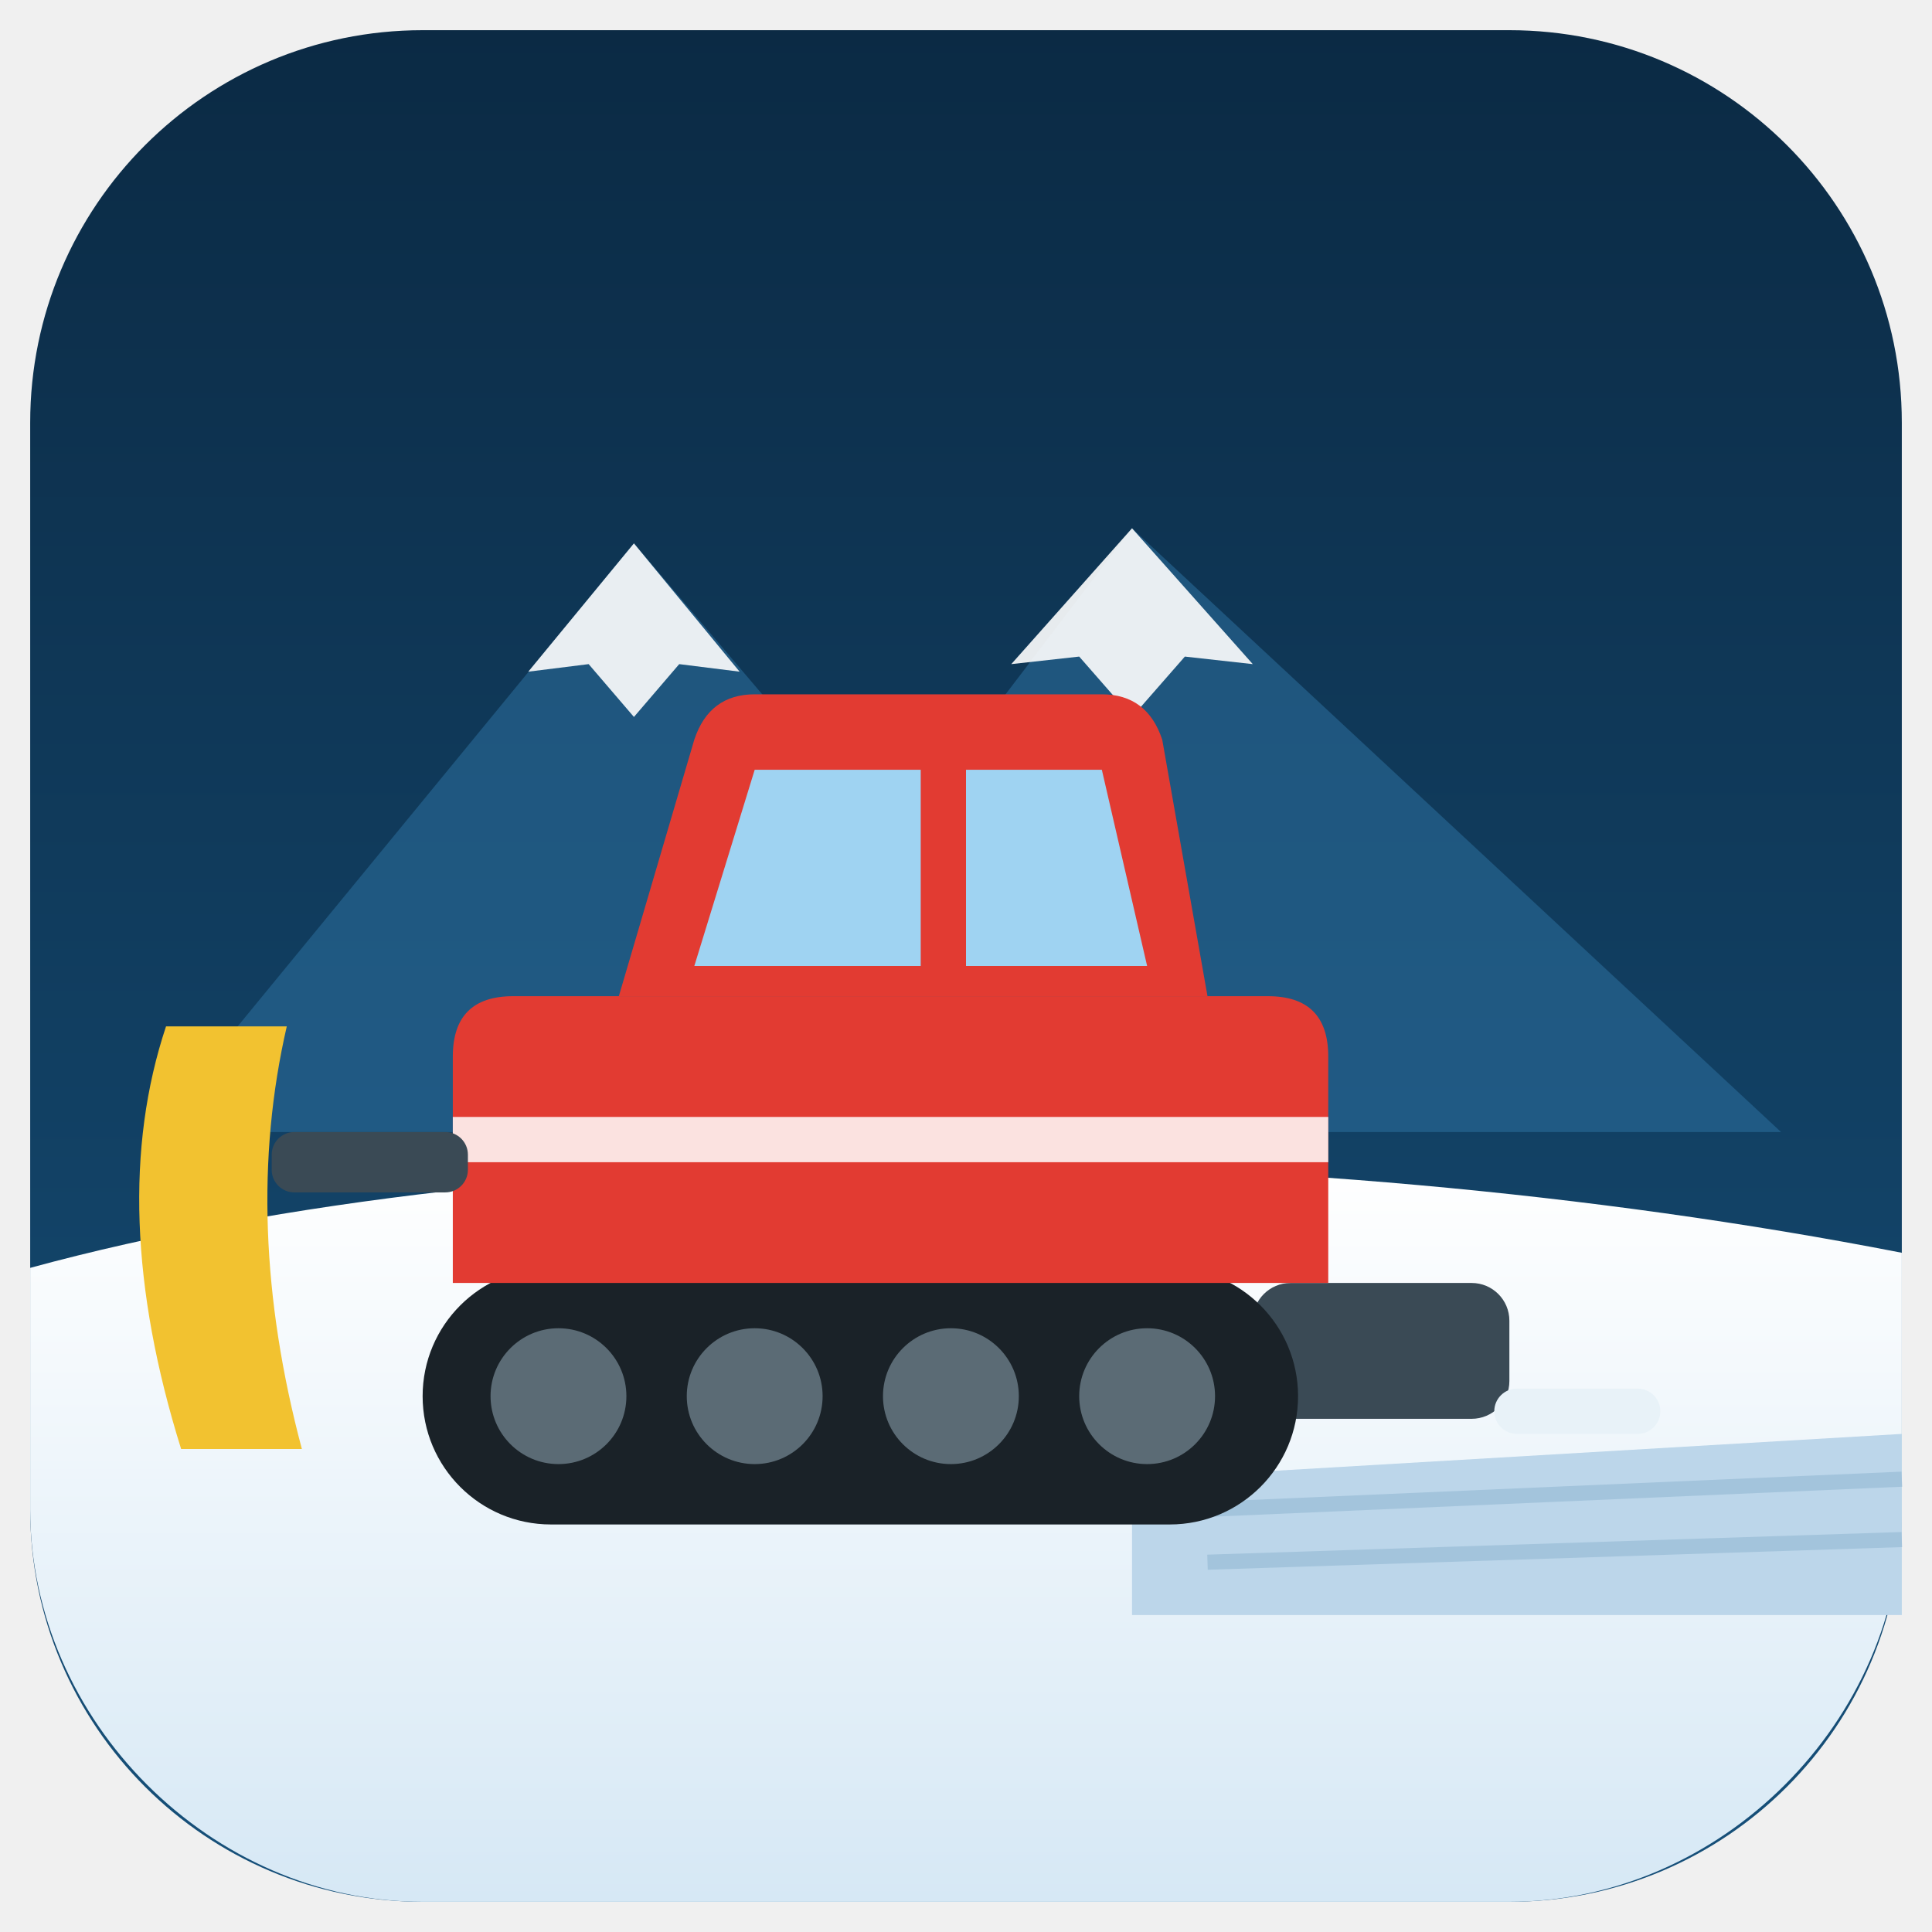
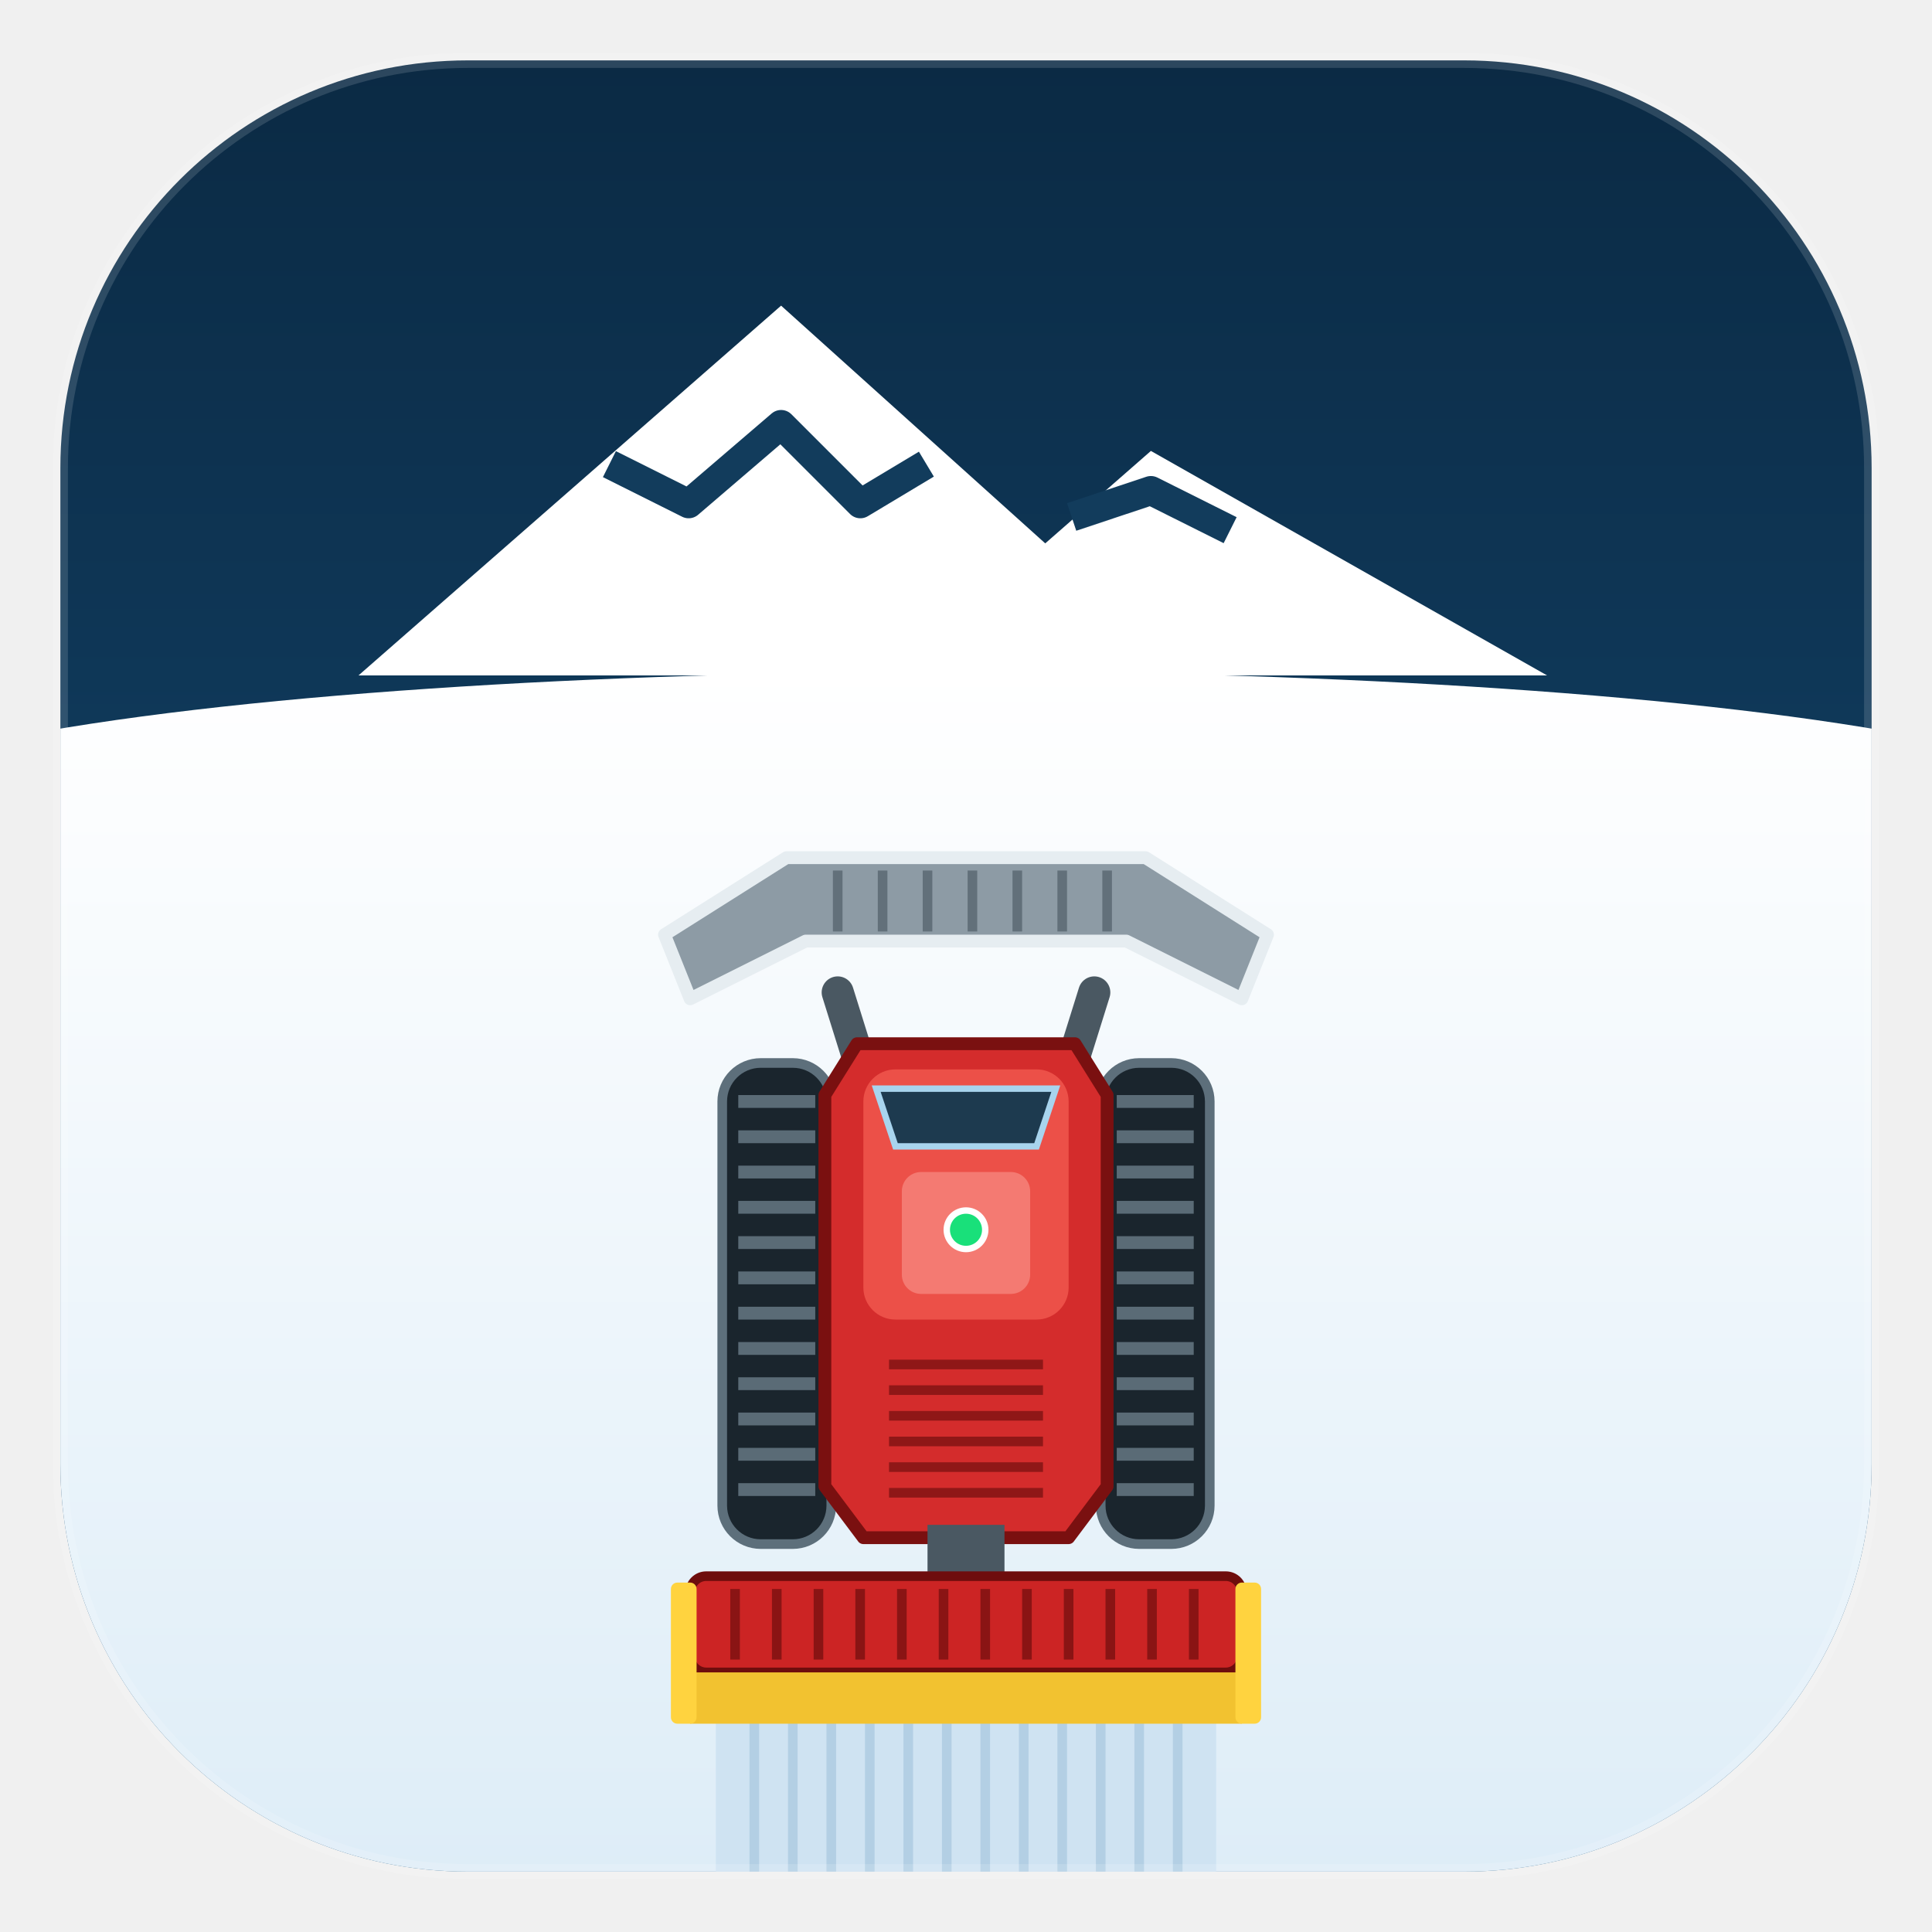
- <svg xmlns="http://www.w3.org/2000/svg" viewBox="0 0 256 256" width="256" height="256">
+ <svg xmlns="http://www.w3.org/2000/svg" viewBox="0 0 512 512" width="512" height="512">
  <defs>
-     <linearGradient id="sky" x1="0" y1="0" x2="0" y2="1">
+     <linearGradient id="natt" x1="0" y1="0" x2="0" y2="1">
      <stop offset="0" stop-color="#0b2a44" />
-       <stop offset="1" stop-color="#16507a" />
+       <stop offset="1" stop-color="#15507c" />
    </linearGradient>
-     <linearGradient id="snow" x1="0" y1="0" x2="0" y2="1">
+     <linearGradient id="sno" x1="0" y1="0" x2="0" y2="1">
      <stop offset="0" stop-color="#ffffff" />
-       <stop offset="1" stop-color="#d6e8f5" />
+       <stop offset="1" stop-color="#dcecf7" />
    </linearGradient>
+     <clipPath id="ramme">
+       <rect x="16" y="16" width="480" height="480" rx="108" />
+     </clipPath>
  </defs>
-   <rect x="4" y="4" width="248" height="248" rx="52" fill="url(#sky)" />
-   <path d="M20 150 L84 72 L118 112 L150 70 L236 150 Z" fill="#2b6f9e" opacity=".55" />
-   <path d="M84 72 L98 89 L90 88 L84 95 L78 88 L70 89 Z M150 70 L166 88 L157 87 L150 95 L143 87 L134 88 Z" fill="#ffffff" opacity=".9" />
-   <path d="M4 168 C70 150 170 150 252 166 L252 200 C252 228 228 252 200 252 L56 252 C28 252 4 228 4 200 Z" fill="url(#snow)" />
-   <path d="M150 196 L252 190 L252 214 L150 214 Z" fill="#bcd6ea" />
-   <g stroke="#a3c4dc" stroke-width="2">
-     <line x1="160" y1="200" x2="252" y2="196" />
-     <line x1="160" y1="207" x2="252" y2="204" />
+   <rect x="16" y="16" width="480" height="480" rx="108" fill="url(#natt)" />
+   <g clip-path="url(#ramme)">
+     <g transform="translate(46 74) scale(3.5)">
+       <path d="M14 30 L46 2 L66 20 L74 13 L104 30 Z" fill="#ffffff" />
+       <path d="M33 14 L39 17 L46 11 L52 17 L57 14 M68 18 L74 16 L80 19" fill="none" stroke="#123c5c" stroke-width="2.2" stroke-linejoin="round" />
+     </g>
+     <path d="M0 196 C120 172 392 172 512 196 V512 H0 Z" fill="url(#sno)" />
+     <g transform="translate(171 212) scale(0.85)">
+       <rect x="22" y="250" width="156" height="90" fill="#cfe3f2" />
+       <g stroke="#b3cfe4" stroke-width="3">
+         <line x1="34" y1="252" x2="34" y2="340" />
+         <line x1="46" y1="252" x2="46" y2="340" />
+         <line x1="58" y1="252" x2="58" y2="340" />
+         <line x1="70" y1="252" x2="70" y2="340" />
+         <line x1="82" y1="252" x2="82" y2="340" />
+         <line x1="94" y1="252" x2="94" y2="340" />
+         <line x1="106" y1="252" x2="106" y2="340" />
+         <line x1="118" y1="252" x2="118" y2="340" />
+         <line x1="130" y1="252" x2="130" y2="340" />
+         <line x1="142" y1="252" x2="142" y2="340" />
+         <line x1="154" y1="252" x2="154" y2="340" />
+         <line x1="166" y1="252" x2="166" y2="340" />
+       </g>
+       <path d="M70 92 L60 60 M130 92 L140 60" stroke="#4a5862" stroke-width="10" stroke-linecap="round" />
+       <path d="M6 42 L44 18 L156 18 L194 42 L186 62 L150 44 L50 44 L14 62 Z" fill="#8d9ba5" stroke="#e6edf1" stroke-width="4" stroke-linejoin="round" />
+       <g stroke="#62707a" stroke-width="3">
+         <line x1="60" y1="22" x2="60" y2="41" />
+         <line x1="74" y1="22" x2="74" y2="41" />
+         <line x1="88" y1="22" x2="88" y2="41" />
+         <line x1="102" y1="22" x2="102" y2="41" />
+         <line x1="116" y1="22" x2="116" y2="41" />
+         <line x1="130" y1="22" x2="130" y2="41" />
+         <line x1="144" y1="22" x2="144" y2="41" />
+       </g>
+       <rect x="24" y="82" width="34" height="150" rx="12" fill="#1a252d" stroke="#5d6f7b" stroke-width="3" />
+       <g stroke="#5a6b76" stroke-width="4">
+         <line x1="29" y1="94" x2="53" y2="94" />
+         <line x1="29" y1="105" x2="53" y2="105" />
+         <line x1="29" y1="116" x2="53" y2="116" />
+         <line x1="29" y1="127" x2="53" y2="127" />
+         <line x1="29" y1="138" x2="53" y2="138" />
+         <line x1="29" y1="149" x2="53" y2="149" />
+         <line x1="29" y1="160" x2="53" y2="160" />
+         <line x1="29" y1="171" x2="53" y2="171" />
+         <line x1="29" y1="182" x2="53" y2="182" />
+         <line x1="29" y1="193" x2="53" y2="193" />
+         <line x1="29" y1="204" x2="53" y2="204" />
+         <line x1="29" y1="215" x2="53" y2="215" />
+       </g>
+       <rect x="142" y="82" width="34" height="150" rx="12" fill="#1a252d" stroke="#5d6f7b" stroke-width="3" />
+       <g stroke="#5a6b76" stroke-width="4">
+         <line x1="147" y1="94" x2="171" y2="94" />
+         <line x1="147" y1="105" x2="171" y2="105" />
+         <line x1="147" y1="116" x2="171" y2="116" />
+         <line x1="147" y1="127" x2="171" y2="127" />
+         <line x1="147" y1="138" x2="171" y2="138" />
+         <line x1="147" y1="149" x2="171" y2="149" />
+         <line x1="147" y1="160" x2="171" y2="160" />
+         <line x1="147" y1="171" x2="171" y2="171" />
+         <line x1="147" y1="182" x2="171" y2="182" />
+         <line x1="147" y1="193" x2="171" y2="193" />
+         <line x1="147" y1="204" x2="171" y2="204" />
+         <line x1="147" y1="215" x2="171" y2="215" />
+       </g>
+       <path d="M66 76 H134 L144 92 V214 L132 230 H68 L56 214 V92 Z" fill="#d42c2c" stroke="#7a1010" stroke-width="4" stroke-linejoin="round" />
+       <rect x="68" y="84" width="64" height="78" rx="10" fill="#ec5048" />
+       <path d="M72 90 H128 L122 108 H78 Z" fill="#1d3a4f" stroke="#a8d4ee" stroke-width="2" />
+       <rect x="80" y="116" width="40" height="38" rx="6" fill="#f47a72" />
+       <g stroke="#8f1717" stroke-width="3">
+         <line x1="76" y1="176" x2="124" y2="176" />
+         <line x1="76" y1="184" x2="124" y2="184" />
+         <line x1="76" y1="192" x2="124" y2="192" />
+         <line x1="76" y1="200" x2="124" y2="200" />
+         <line x1="76" y1="208" x2="124" y2="208" />
+         <line x1="76" y1="216" x2="124" y2="216" />
+       </g>
+       <circle cx="100" cy="134" r="6" fill="#19e07a" stroke="#fff" stroke-width="2" />
+       <rect x="88" y="226" width="24" height="20" fill="#4a5862" />
+       <rect x="14" y="242" width="172" height="30" rx="5" fill="#cc2424" stroke="#6e0d0d" stroke-width="3" />
+       <g stroke="#8a1414" stroke-width="3">
+         <line x1="28" y1="246" x2="28" y2="268" />
+         <line x1="41" y1="246" x2="41" y2="268" />
+         <line x1="54" y1="246" x2="54" y2="268" />
+         <line x1="67" y1="246" x2="67" y2="268" />
+         <line x1="80" y1="246" x2="80" y2="268" />
+         <line x1="93" y1="246" x2="93" y2="268" />
+         <line x1="106" y1="246" x2="106" y2="268" />
+         <line x1="119" y1="246" x2="119" y2="268" />
+         <line x1="132" y1="246" x2="132" y2="268" />
+         <line x1="145" y1="246" x2="145" y2="268" />
+         <line x1="158" y1="246" x2="158" y2="268" />
+         <line x1="171" y1="246" x2="171" y2="268" />
+       </g>
+       <rect x="14" y="272" width="172" height="16" fill="#f2c230" />
+       <rect x="8" y="244" width="8" height="44" rx="2" fill="#ffd33f" />
+       <rect x="184" y="244" width="8" height="44" rx="2" fill="#ffd33f" />
+     </g>
  </g>
-   <g>
-     <rect x="166" y="170" width="34" height="18" rx="5" fill="#3a4a55" />
-     <rect x="198" y="184" width="22" height="6" rx="3" fill="#e8f2f8" />
-     <rect x="56" y="168" width="116" height="34" rx="17" fill="#1a2228" />
-     <g fill="#5b6b75">
-       <circle cx="74" cy="185" r="9" />
-       <circle cx="100" cy="185" r="9" />
-       <circle cx="126" cy="185" r="9" />
-       <circle cx="152" cy="185" r="9" />
-     </g>
-     <path d="M60 170 L60 140 Q60 132 68 132 L168 132 Q176 132 176 140 L176 170 Z" fill="#e23b32" />
-     <path d="M82 132 L92 98 Q94 92 100 92 L146 92 Q152 92 154 98 L160 132 Z" fill="#e23b32" />
-     <path d="M92 128 L100 102 L122 102 L122 128 Z M128 102 L146 102 L152 128 L128 128 Z" fill="#9fd3f2" />
-     <rect x="60" y="148" width="116" height="6" fill="#ffffff" opacity=".85" />
-     <path d="M22 136 Q14 160 24 192 L40 192 Q32 162 38 136 Z" fill="#f2c230" />
-     <rect x="36" y="150" width="26" height="8" rx="3" fill="#3a4a55" />
-   </g>
+   <rect x="16" y="16" width="480" height="480" rx="108" fill="none" stroke="#ffffff" stroke-opacity=".14" stroke-width="4" />
</svg>
